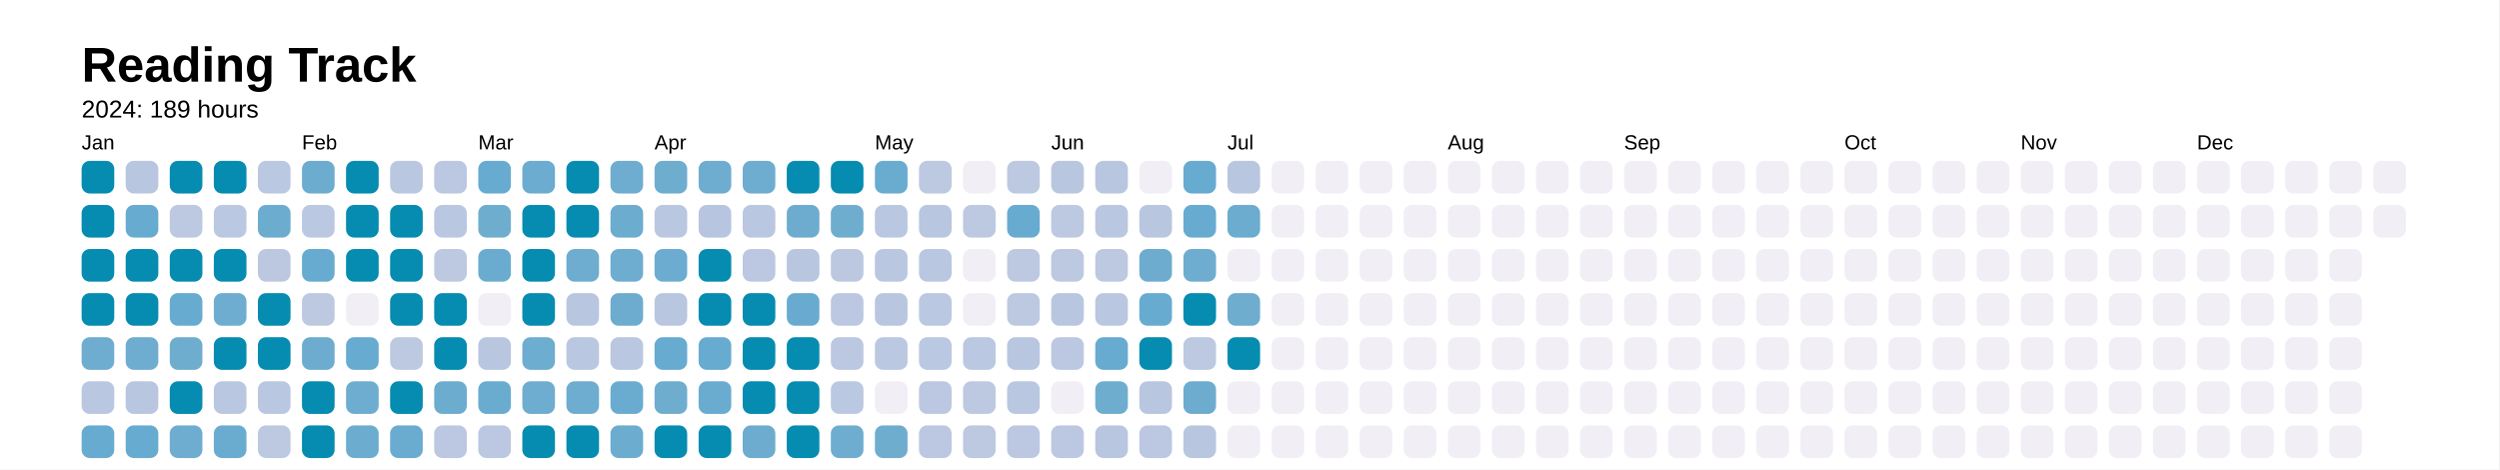
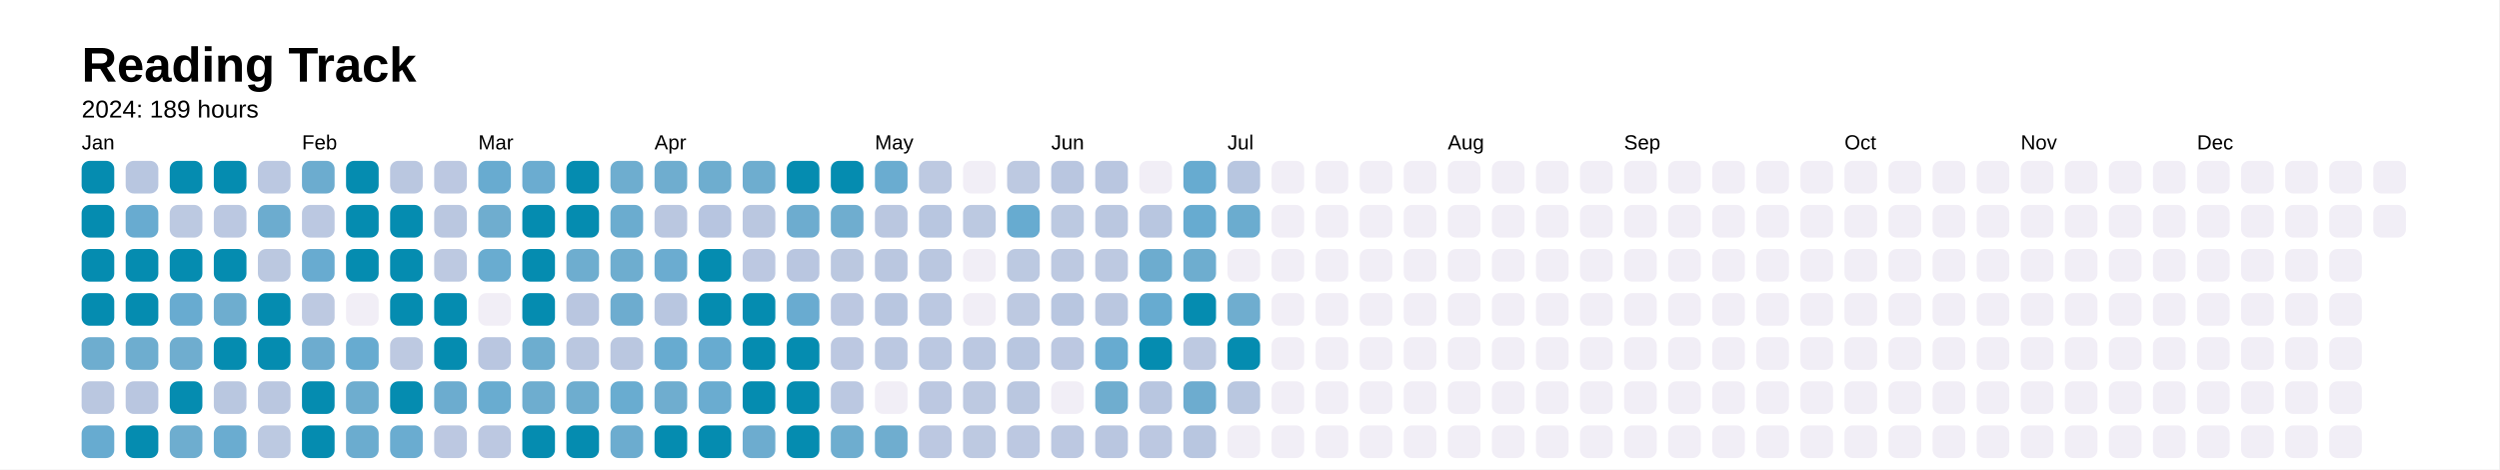
<svg xmlns="http://www.w3.org/2000/svg" baseProfile="full" height="57.5mm" version="1.1" viewBox="0,0,306.2,57.5" width="306.2mm">
  <defs />
  <rect fill="#FFFFFF" height="57.5" width="306.2" x="0" y="0" />
  <text fill="#000000" style="font-size:6px; font-family:Arial; font-weight:bold;" x="10" y="10">Reading Track</text>
  <text fill="#000000" style="font-size:3px; font-family:Arial;" x="10" y="14.4">2024: 189 hours</text>
  <text fill="#000000" style="font-size:2.5px; font-family:Arial" x="10" y="18.3">Jan</text>
  <rect fill="#058cb0" height="4" rx="1" ry="1" width="4" x="10" y="19.7" />
  <rect fill="#058cb0" height="4" rx="1" ry="1" width="4" x="10" y="25.1" />
  <rect fill="#058cb0" height="4" rx="1" ry="1" width="4" x="10" y="30.5" />
  <rect fill="#058cb0" height="4" rx="1" ry="1" width="4" x="10" y="35.9" />
  <rect fill="#6eadcf" height="4" rx="1" ry="1" width="4" x="10" y="41.3" />
  <rect fill="#bac7e0" height="4" rx="1" ry="1" width="4" x="10" y="46.7" />
  <rect fill="#67abd0" height="4" rx="1" ry="1" width="4" x="10" y="52.1" />
  <rect fill="#b8c6e0" height="4" rx="1" ry="1" width="4" x="15.4" y="19.7" />
  <rect fill="#68abd0" height="4" rx="1" ry="1" width="4" x="15.4" y="25.1" />
  <rect fill="#058cb0" height="4" rx="1" ry="1" width="4" x="15.4" y="30.5" />
  <rect fill="#058cb0" height="4" rx="1" ry="1" width="4" x="15.4" y="35.9" />
  <rect fill="#6eadcf" height="4" rx="1" ry="1" width="4" x="15.4" y="41.3" />
  <rect fill="#b9c6e0" height="4" rx="1" ry="1" width="4" x="15.4" y="46.7" />
-   <rect fill="#67abd0" height="4" rx="1" ry="1" width="4" x="15.4" y="52.1" />
+   <rect fill="#058cb0" height="4" rx="1" ry="1" width="4" x="15.4" y="52.1" />
  <rect fill="#058cb0" height="4" rx="1" ry="1" width="4" x="20.8" y="19.7" />
  <rect fill="#bcc9e1" height="4" rx="1" ry="1" width="4" x="20.8" y="25.1" />
  <rect fill="#058cb0" height="4" rx="1" ry="1" width="4" x="20.8" y="30.5" />
  <rect fill="#68abd0" height="4" rx="1" ry="1" width="4" x="20.8" y="35.9" />
  <rect fill="#6fadcf" height="4" rx="1" ry="1" width="4" x="20.8" y="41.3" />
  <rect fill="#058cb0" height="4" rx="1" ry="1" width="4" x="20.8" y="46.7" />
  <rect fill="#6eadcf" height="4" rx="1" ry="1" width="4" x="20.8" y="52.1" />
  <rect fill="#058cb0" height="4" rx="1" ry="1" width="4" x="26.2" y="19.7" />
  <rect fill="#bbc8e1" height="4" rx="1" ry="1" width="4" x="26.2" y="25.1" />
  <rect fill="#058cb0" height="4" rx="1" ry="1" width="4" x="26.2" y="30.5" />
  <rect fill="#6eadcf" height="4" rx="1" ry="1" width="4" x="26.2" y="35.9" />
  <rect fill="#058cb0" height="4" rx="1" ry="1" width="4" x="26.2" y="41.3" />
  <rect fill="#b9c7e0" height="4" rx="1" ry="1" width="4" x="26.2" y="46.7" />
  <rect fill="#6aacd0" height="4" rx="1" ry="1" width="4" x="26.2" y="52.1" />
  <rect fill="#bbc8e1" height="4" rx="1" ry="1" width="4" x="31.6" y="19.7" />
  <rect fill="#6caccf" height="4" rx="1" ry="1" width="4" x="31.6" y="25.1" />
  <rect fill="#bbc8e0" height="4" rx="1" ry="1" width="4" x="31.6" y="30.5" />
  <rect fill="#058cb0" height="4" rx="1" ry="1" width="4" x="31.6" y="35.9" />
  <rect fill="#058cb0" height="4" rx="1" ry="1" width="4" x="31.6" y="41.3" />
  <rect fill="#bac7e0" height="4" rx="1" ry="1" width="4" x="31.6" y="46.7" />
  <rect fill="#bcc9e1" height="4" rx="1" ry="1" width="4" x="31.6" y="52.1" />
  <text fill="#000000" style="font-size:2.5px; font-family:Arial" x="37.0" y="18.3">Feb</text>
  <rect fill="#6caccf" height="4" rx="1" ry="1" width="4" x="37.0" y="19.7" />
  <rect fill="#bbc8e1" height="4" rx="1" ry="1" width="4" x="37.0" y="25.1" />
  <rect fill="#68abd0" height="4" rx="1" ry="1" width="4" x="37.0" y="30.5" />
  <rect fill="#bdc9e1" height="4" rx="1" ry="1" width="4" x="37.0" y="35.9" />
  <rect fill="#6daccf" height="4" rx="1" ry="1" width="4" x="37.0" y="41.3" />
  <rect fill="#058cb0" height="4" rx="1" ry="1" width="4" x="37.0" y="46.7" />
  <rect fill="#058cb0" height="4" rx="1" ry="1" width="4" x="37.0" y="52.1" />
  <rect fill="#058cb0" height="4" rx="1" ry="1" width="4" x="42.4" y="19.7" />
  <rect fill="#058cb0" height="4" rx="1" ry="1" width="4" x="42.4" y="25.1" />
  <rect fill="#058cb0" height="4" rx="1" ry="1" width="4" x="42.4" y="30.5" />
  <rect fill="#f1eef6" height="4" rx="1" ry="1" width="4" x="42.4" y="35.9" />
  <rect fill="#67abd0" height="4" rx="1" ry="1" width="4" x="42.4" y="41.3" />
  <rect fill="#6eadcf" height="4" rx="1" ry="1" width="4" x="42.4" y="46.7" />
  <rect fill="#6baccf" height="4" rx="1" ry="1" width="4" x="42.4" y="52.1" />
  <rect fill="#bac7e0" height="4" rx="1" ry="1" width="4" x="47.8" y="19.7" />
  <rect fill="#058cb0" height="4" rx="1" ry="1" width="4" x="47.8" y="25.1" />
  <rect fill="#058cb0" height="4" rx="1" ry="1" width="4" x="47.8" y="30.5" />
  <rect fill="#058cb0" height="4" rx="1" ry="1" width="4" x="47.8" y="35.9" />
  <rect fill="#bdc9e1" height="4" rx="1" ry="1" width="4" x="47.8" y="41.3" />
  <rect fill="#058cb0" height="4" rx="1" ry="1" width="4" x="47.8" y="46.7" />
  <rect fill="#6aacd0" height="4" rx="1" ry="1" width="4" x="47.8" y="52.1" />
  <rect fill="#bcc8e1" height="4" rx="1" ry="1" width="4" x="53.2" y="19.7" />
  <rect fill="#bac7e0" height="4" rx="1" ry="1" width="4" x="53.2" y="25.1" />
  <rect fill="#bdc9e1" height="4" rx="1" ry="1" width="4" x="53.2" y="30.5" />
  <rect fill="#058cb0" height="4" rx="1" ry="1" width="4" x="53.2" y="35.9" />
  <rect fill="#058cb0" height="4" rx="1" ry="1" width="4" x="53.2" y="41.3" />
  <rect fill="#6caccf" height="4" rx="1" ry="1" width="4" x="53.2" y="46.7" />
  <rect fill="#bcc8e1" height="4" rx="1" ry="1" width="4" x="53.2" y="52.1" />
  <text fill="#000000" style="font-size:2.5px; font-family:Arial" x="58.6" y="18.3">Mar</text>
  <rect fill="#68abd0" height="4" rx="1" ry="1" width="4" x="58.6" y="19.7" />
  <rect fill="#6fadcf" height="4" rx="1" ry="1" width="4" x="58.6" y="25.1" />
  <rect fill="#69acd0" height="4" rx="1" ry="1" width="4" x="58.6" y="30.5" />
  <rect fill="#f1eef6" height="4" rx="1" ry="1" width="4" x="58.6" y="35.9" />
  <rect fill="#b9c6e0" height="4" rx="1" ry="1" width="4" x="58.6" y="41.3" />
  <rect fill="#69acd0" height="4" rx="1" ry="1" width="4" x="58.6" y="46.7" />
  <rect fill="#bcc8e1" height="4" rx="1" ry="1" width="4" x="58.6" y="52.1" />
  <rect fill="#6bacd0" height="4" rx="1" ry="1" width="4" x="64" y="19.7" />
  <rect fill="#058cb0" height="4" rx="1" ry="1" width="4" x="64" y="25.1" />
  <rect fill="#058cb0" height="4" rx="1" ry="1" width="4" x="64" y="30.5" />
  <rect fill="#058cb0" height="4" rx="1" ry="1" width="4" x="64" y="35.9" />
  <rect fill="#6dadcf" height="4" rx="1" ry="1" width="4" x="64" y="41.3" />
  <rect fill="#6eadcf" height="4" rx="1" ry="1" width="4" x="64" y="46.7" />
  <rect fill="#058cb0" height="4" rx="1" ry="1" width="4" x="64" y="52.1" />
  <rect fill="#058cb0" height="4" rx="1" ry="1" width="4" x="69.4" y="19.7" />
  <rect fill="#058cb0" height="4" rx="1" ry="1" width="4" x="69.4" y="25.1" />
  <rect fill="#6eadcf" height="4" rx="1" ry="1" width="4" x="69.4" y="30.5" />
  <rect fill="#b9c6e0" height="4" rx="1" ry="1" width="4" x="69.4" y="35.9" />
  <rect fill="#bac7e0" height="4" rx="1" ry="1" width="4" x="69.4" y="41.3" />
  <rect fill="#6eadcf" height="4" rx="1" ry="1" width="4" x="69.4" y="46.7" />
  <rect fill="#058cb0" height="4" rx="1" ry="1" width="4" x="69.4" y="52.1" />
  <rect fill="#6eadcf" height="4" rx="1" ry="1" width="4" x="74.8" y="19.7" />
  <rect fill="#6baccf" height="4" rx="1" ry="1" width="4" x="74.8" y="25.1" />
  <rect fill="#6eadcf" height="4" rx="1" ry="1" width="4" x="74.8" y="30.5" />
  <rect fill="#6daccf" height="4" rx="1" ry="1" width="4" x="74.8" y="35.9" />
  <rect fill="#bac7e0" height="4" rx="1" ry="1" width="4" x="74.8" y="41.3" />
  <rect fill="#69acd0" height="4" rx="1" ry="1" width="4" x="74.8" y="46.7" />
  <rect fill="#6caccf" height="4" rx="1" ry="1" width="4" x="74.8" y="52.1" />
  <text fill="#000000" style="font-size:2.5px; font-family:Arial" x="80.2" y="18.3">Apr</text>
  <rect fill="#6fadcf" height="4" rx="1" ry="1" width="4" x="80.2" y="19.7" />
  <rect fill="#bac7e0" height="4" rx="1" ry="1" width="4" x="80.2" y="25.1" />
  <rect fill="#6bacd0" height="4" rx="1" ry="1" width="4" x="80.2" y="30.5" />
  <rect fill="#b8c6e0" height="4" rx="1" ry="1" width="4" x="80.2" y="35.9" />
  <rect fill="#67abd0" height="4" rx="1" ry="1" width="4" x="80.2" y="41.3" />
  <rect fill="#6fadcf" height="4" rx="1" ry="1" width="4" x="80.2" y="46.7" />
  <rect fill="#058cb0" height="4" rx="1" ry="1" width="4" x="80.2" y="52.1" />
  <rect fill="#6eadcf" height="4" rx="1" ry="1" width="4" x="85.6" y="19.7" />
  <rect fill="#b7c5e0" height="4" rx="1" ry="1" width="4" x="85.6" y="25.1" />
  <rect fill="#058cb0" height="4" rx="1" ry="1" width="4" x="85.6" y="30.5" />
  <rect fill="#058cb0" height="4" rx="1" ry="1" width="4" x="85.6" y="35.9" />
  <rect fill="#67abd0" height="4" rx="1" ry="1" width="4" x="85.6" y="41.3" />
  <rect fill="#6aacd0" height="4" rx="1" ry="1" width="4" x="85.6" y="46.7" />
  <rect fill="#058cb0" height="4" rx="1" ry="1" width="4" x="85.6" y="52.1" />
  <rect fill="#6eadcf" height="4" rx="1" ry="1" width="4" x="91" y="19.7" />
  <rect fill="#bac7e0" height="4" rx="1" ry="1" width="4" x="91" y="25.1" />
  <rect fill="#bcc8e1" height="4" rx="1" ry="1" width="4" x="91" y="30.5" />
  <rect fill="#058cb0" height="4" rx="1" ry="1" width="4" x="91" y="35.9" />
  <rect fill="#058cb0" height="4" rx="1" ry="1" width="4" x="91" y="41.3" />
  <rect fill="#058cb0" height="4" rx="1" ry="1" width="4" x="91" y="46.7" />
  <rect fill="#6daccf" height="4" rx="1" ry="1" width="4" x="91" y="52.1" />
  <rect fill="#058cb0" height="4" rx="1" ry="1" width="4" x="96.4" y="19.7" />
  <rect fill="#6daccf" height="4" rx="1" ry="1" width="4" x="96.4" y="25.1" />
  <rect fill="#b9c6e0" height="4" rx="1" ry="1" width="4" x="96.4" y="30.5" />
  <rect fill="#69abd0" height="4" rx="1" ry="1" width="4" x="96.4" y="35.9" />
  <rect fill="#058cb0" height="4" rx="1" ry="1" width="4" x="96.4" y="41.3" />
  <rect fill="#058cb0" height="4" rx="1" ry="1" width="4" x="96.4" y="46.7" />
  <rect fill="#058cb0" height="4" rx="1" ry="1" width="4" x="96.4" y="52.1" />
  <rect fill="#058cb0" height="4" rx="1" ry="1" width="4" x="101.8" y="19.7" />
  <rect fill="#6fadcf" height="4" rx="1" ry="1" width="4" x="101.8" y="25.1" />
  <rect fill="#bbc8e0" height="4" rx="1" ry="1" width="4" x="101.8" y="30.5" />
  <rect fill="#bcc8e1" height="4" rx="1" ry="1" width="4" x="101.8" y="35.9" />
  <rect fill="#bcc8e1" height="4" rx="1" ry="1" width="4" x="101.8" y="41.3" />
  <rect fill="#bbc8e1" height="4" rx="1" ry="1" width="4" x="101.8" y="46.7" />
  <rect fill="#6eadcf" height="4" rx="1" ry="1" width="4" x="101.8" y="52.1" />
  <text fill="#000000" style="font-size:2.5px; font-family:Arial" x="107.2" y="18.3">May</text>
  <rect fill="#6aacd0" height="4" rx="1" ry="1" width="4" x="107.2" y="19.7" />
  <rect fill="#bac7e0" height="4" rx="1" ry="1" width="4" x="107.2" y="25.1" />
  <rect fill="#bac7e0" height="4" rx="1" ry="1" width="4" x="107.2" y="30.5" />
  <rect fill="#b8c6e0" height="4" rx="1" ry="1" width="4" x="107.2" y="35.9" />
  <rect fill="#bbc8e1" height="4" rx="1" ry="1" width="4" x="107.2" y="41.3" />
  <rect fill="#f1eef6" height="4" rx="1" ry="1" width="4" x="107.2" y="46.7" />
  <rect fill="#6fadcf" height="4" rx="1" ry="1" width="4" x="107.2" y="52.1" />
  <rect fill="#bdc9e1" height="4" rx="1" ry="1" width="4" x="112.6" y="19.7" />
  <rect fill="#b8c6e0" height="4" rx="1" ry="1" width="4" x="112.6" y="25.1" />
  <rect fill="#bac7e0" height="4" rx="1" ry="1" width="4" x="112.6" y="30.5" />
  <rect fill="#bbc8e1" height="4" rx="1" ry="1" width="4" x="112.6" y="35.9" />
  <rect fill="#bbc8e1" height="4" rx="1" ry="1" width="4" x="112.6" y="41.3" />
  <rect fill="#bcc8e1" height="4" rx="1" ry="1" width="4" x="112.6" y="46.7" />
  <rect fill="#bcc8e1" height="4" rx="1" ry="1" width="4" x="112.6" y="52.1" />
  <rect fill="#f1eef6" height="4" rx="1" ry="1" width="4" x="118" y="19.7" />
  <rect fill="#bcc9e1" height="4" rx="1" ry="1" width="4" x="118" y="25.1" />
  <rect fill="#f1eef6" height="4" rx="1" ry="1" width="4" x="118" y="30.5" />
  <rect fill="#f1eef6" height="4" rx="1" ry="1" width="4" x="118" y="35.9" />
  <rect fill="#bbc8e1" height="4" rx="1" ry="1" width="4" x="118" y="41.3" />
  <rect fill="#bdc9e1" height="4" rx="1" ry="1" width="4" x="118" y="46.7" />
  <rect fill="#bdc9e1" height="4" rx="1" ry="1" width="4" x="118" y="52.1" />
  <rect fill="#bdc9e1" height="4" rx="1" ry="1" width="4" x="123.4" y="19.7" />
  <rect fill="#67abd0" height="4" rx="1" ry="1" width="4" x="123.4" y="25.1" />
  <rect fill="#bcc9e1" height="4" rx="1" ry="1" width="4" x="123.4" y="30.5" />
  <rect fill="#bdc9e1" height="4" rx="1" ry="1" width="4" x="123.4" y="35.9" />
  <rect fill="#b8c6e0" height="4" rx="1" ry="1" width="4" x="123.4" y="41.3" />
  <rect fill="#bac7e0" height="4" rx="1" ry="1" width="4" x="123.4" y="46.7" />
  <rect fill="#bcc8e1" height="4" rx="1" ry="1" width="4" x="123.4" y="52.1" />
  <text fill="#000000" style="font-size:2.5px; font-family:Arial" x="128.8" y="18.3">Jun</text>
  <rect fill="#b9c6e0" height="4" rx="1" ry="1" width="4" x="128.8" y="19.7" />
  <rect fill="#bcc9e1" height="4" rx="1" ry="1" width="4" x="128.8" y="25.1" />
  <rect fill="#bdc9e1" height="4" rx="1" ry="1" width="4" x="128.8" y="30.5" />
  <rect fill="#b8c6e0" height="4" rx="1" ry="1" width="4" x="128.8" y="35.9" />
  <rect fill="#bcc8e1" height="4" rx="1" ry="1" width="4" x="128.8" y="41.3" />
  <rect fill="#f1eef6" height="4" rx="1" ry="1" width="4" x="128.8" y="46.7" />
  <rect fill="#bcc8e1" height="4" rx="1" ry="1" width="4" x="128.8" y="52.1" />
  <rect fill="#b9c6e0" height="4" rx="1" ry="1" width="4" x="134.2" y="19.7" />
  <rect fill="#bac7e0" height="4" rx="1" ry="1" width="4" x="134.2" y="25.1" />
  <rect fill="#bdc9e1" height="4" rx="1" ry="1" width="4" x="134.2" y="30.5" />
  <rect fill="#bac7e0" height="4" rx="1" ry="1" width="4" x="134.2" y="35.9" />
  <rect fill="#67abd0" height="4" rx="1" ry="1" width="4" x="134.2" y="41.3" />
  <rect fill="#6fadcf" height="4" rx="1" ry="1" width="4" x="134.2" y="46.7" />
  <rect fill="#b9c6e0" height="4" rx="1" ry="1" width="4" x="134.2" y="52.1" />
  <rect fill="#f1eef6" height="4" rx="1" ry="1" width="4" x="139.6" y="19.7" />
  <rect fill="#b8c6e0" height="4" rx="1" ry="1" width="4" x="139.6" y="25.1" />
  <rect fill="#6daccf" height="4" rx="1" ry="1" width="4" x="139.6" y="30.5" />
  <rect fill="#67abd0" height="4" rx="1" ry="1" width="4" x="139.6" y="35.9" />
  <rect fill="#058cb0" height="4" rx="1" ry="1" width="4" x="139.6" y="41.3" />
  <rect fill="#b8c6e0" height="4" rx="1" ry="1" width="4" x="139.6" y="46.7" />
  <rect fill="#bcc8e1" height="4" rx="1" ry="1" width="4" x="139.6" y="52.1" />
  <rect fill="#67abd0" height="4" rx="1" ry="1" width="4" x="145" y="19.7" />
  <rect fill="#67abd0" height="4" rx="1" ry="1" width="4" x="145" y="25.1" />
  <rect fill="#6eadcf" height="4" rx="1" ry="1" width="4" x="145" y="30.5" />
  <rect fill="#058cb0" height="4" rx="1" ry="1" width="4" x="145" y="35.9" />
  <rect fill="#bdc9e1" height="4" rx="1" ry="1" width="4" x="145" y="41.3" />
  <rect fill="#6daccf" height="4" rx="1" ry="1" width="4" x="145" y="46.7" />
  <rect fill="#b8c6e0" height="4" rx="1" ry="1" width="4" x="145" y="52.1" />
  <text fill="#000000" style="font-size:2.5px; font-family:Arial" x="150.4" y="18.3">Jul</text>
  <rect fill="#b8c6e0" height="4" rx="1" ry="1" width="4" x="150.4" y="19.7" />
  <rect fill="#6baccf" height="4" rx="1" ry="1" width="4" x="150.4" y="25.1" />
  <rect fill="#f1eef6" height="4" rx="1" ry="1" width="4" x="150.4" y="30.5" />
  <rect fill="#6fadcf" height="4" rx="1" ry="1" width="4" x="150.4" y="35.9" />
  <rect fill="#058cb0" height="4" rx="1" ry="1" width="4" x="150.4" y="41.3" />
-   <rect fill="#f1eef6" height="4" rx="1" ry="1" width="4" x="150.4" y="46.7" />
+   <rect fill="#b9c7e0" height="4" rx="1" ry="1" width="4" x="150.4" y="46.7" />
  <rect fill="#f1eef6" height="4" rx="1" ry="1" width="4" x="150.4" y="52.1" />
  <rect fill="#f1eef6" height="4" rx="1" ry="1" width="4" x="155.8" y="19.7" />
  <rect fill="#f1eef6" height="4" rx="1" ry="1" width="4" x="155.8" y="25.1" />
  <rect fill="#f1eef6" height="4" rx="1" ry="1" width="4" x="155.8" y="30.5" />
  <rect fill="#f1eef6" height="4" rx="1" ry="1" width="4" x="155.8" y="35.9" />
  <rect fill="#f1eef6" height="4" rx="1" ry="1" width="4" x="155.8" y="41.3" />
  <rect fill="#f1eef6" height="4" rx="1" ry="1" width="4" x="155.8" y="46.7" />
  <rect fill="#f1eef6" height="4" rx="1" ry="1" width="4" x="155.8" y="52.1" />
  <rect fill="#f1eef6" height="4" rx="1" ry="1" width="4" x="161.2" y="19.7" />
  <rect fill="#f1eef6" height="4" rx="1" ry="1" width="4" x="161.2" y="25.1" />
  <rect fill="#f1eef6" height="4" rx="1" ry="1" width="4" x="161.2" y="30.5" />
  <rect fill="#f1eef6" height="4" rx="1" ry="1" width="4" x="161.2" y="35.9" />
  <rect fill="#f1eef6" height="4" rx="1" ry="1" width="4" x="161.2" y="41.3" />
  <rect fill="#f1eef6" height="4" rx="1" ry="1" width="4" x="161.2" y="46.7" />
  <rect fill="#f1eef6" height="4" rx="1" ry="1" width="4" x="161.2" y="52.1" />
  <rect fill="#f1eef6" height="4" rx="1" ry="1" width="4" x="166.6" y="19.7" />
  <rect fill="#f1eef6" height="4" rx="1" ry="1" width="4" x="166.6" y="25.1" />
  <rect fill="#f1eef6" height="4" rx="1" ry="1" width="4" x="166.6" y="30.5" />
  <rect fill="#f1eef6" height="4" rx="1" ry="1" width="4" x="166.6" y="35.9" />
  <rect fill="#f1eef6" height="4" rx="1" ry="1" width="4" x="166.6" y="41.3" />
  <rect fill="#f1eef6" height="4" rx="1" ry="1" width="4" x="166.6" y="46.7" />
  <rect fill="#f1eef6" height="4" rx="1" ry="1" width="4" x="166.6" y="52.1" />
  <rect fill="#f1eef6" height="4" rx="1" ry="1" width="4" x="172" y="19.7" />
  <rect fill="#f1eef6" height="4" rx="1" ry="1" width="4" x="172" y="25.1" />
  <rect fill="#f1eef6" height="4" rx="1" ry="1" width="4" x="172" y="30.5" />
  <rect fill="#f1eef6" height="4" rx="1" ry="1" width="4" x="172" y="35.9" />
  <rect fill="#f1eef6" height="4" rx="1" ry="1" width="4" x="172" y="41.3" />
  <rect fill="#f1eef6" height="4" rx="1" ry="1" width="4" x="172" y="46.7" />
  <rect fill="#f1eef6" height="4" rx="1" ry="1" width="4" x="172" y="52.1" />
  <text fill="#000000" style="font-size:2.5px; font-family:Arial" x="177.4" y="18.3">Aug</text>
  <rect fill="#f1eef6" height="4" rx="1" ry="1" width="4" x="177.4" y="19.7" />
  <rect fill="#f1eef6" height="4" rx="1" ry="1" width="4" x="177.4" y="25.1" />
  <rect fill="#f1eef6" height="4" rx="1" ry="1" width="4" x="177.4" y="30.5" />
  <rect fill="#f1eef6" height="4" rx="1" ry="1" width="4" x="177.4" y="35.9" />
  <rect fill="#f1eef6" height="4" rx="1" ry="1" width="4" x="177.4" y="41.3" />
  <rect fill="#f1eef6" height="4" rx="1" ry="1" width="4" x="177.4" y="46.7" />
  <rect fill="#f1eef6" height="4" rx="1" ry="1" width="4" x="177.4" y="52.1" />
  <rect fill="#f1eef6" height="4" rx="1" ry="1" width="4" x="182.8" y="19.7" />
  <rect fill="#f1eef6" height="4" rx="1" ry="1" width="4" x="182.8" y="25.1" />
  <rect fill="#f1eef6" height="4" rx="1" ry="1" width="4" x="182.8" y="30.5" />
  <rect fill="#f1eef6" height="4" rx="1" ry="1" width="4" x="182.8" y="35.9" />
  <rect fill="#f1eef6" height="4" rx="1" ry="1" width="4" x="182.8" y="41.3" />
  <rect fill="#f1eef6" height="4" rx="1" ry="1" width="4" x="182.8" y="46.7" />
  <rect fill="#f1eef6" height="4" rx="1" ry="1" width="4" x="182.8" y="52.1" />
  <rect fill="#f1eef6" height="4" rx="1" ry="1" width="4" x="188.2" y="19.7" />
  <rect fill="#f1eef6" height="4" rx="1" ry="1" width="4" x="188.2" y="25.1" />
  <rect fill="#f1eef6" height="4" rx="1" ry="1" width="4" x="188.2" y="30.5" />
  <rect fill="#f1eef6" height="4" rx="1" ry="1" width="4" x="188.2" y="35.9" />
  <rect fill="#f1eef6" height="4" rx="1" ry="1" width="4" x="188.2" y="41.3" />
  <rect fill="#f1eef6" height="4" rx="1" ry="1" width="4" x="188.2" y="46.7" />
  <rect fill="#f1eef6" height="4" rx="1" ry="1" width="4" x="188.2" y="52.1" />
  <rect fill="#f1eef6" height="4" rx="1" ry="1" width="4" x="193.6" y="19.7" />
  <rect fill="#f1eef6" height="4" rx="1" ry="1" width="4" x="193.6" y="25.1" />
  <rect fill="#f1eef6" height="4" rx="1" ry="1" width="4" x="193.6" y="30.5" />
  <rect fill="#f1eef6" height="4" rx="1" ry="1" width="4" x="193.6" y="35.9" />
  <rect fill="#f1eef6" height="4" rx="1" ry="1" width="4" x="193.6" y="41.3" />
  <rect fill="#f1eef6" height="4" rx="1" ry="1" width="4" x="193.6" y="46.7" />
  <rect fill="#f1eef6" height="4" rx="1" ry="1" width="4" x="193.6" y="52.1" />
  <text fill="#000000" style="font-size:2.5px; font-family:Arial" x="199" y="18.3">Sep</text>
  <rect fill="#f1eef6" height="4" rx="1" ry="1" width="4" x="199" y="19.7" />
  <rect fill="#f1eef6" height="4" rx="1" ry="1" width="4" x="199" y="25.1" />
  <rect fill="#f1eef6" height="4" rx="1" ry="1" width="4" x="199" y="30.5" />
  <rect fill="#f1eef6" height="4" rx="1" ry="1" width="4" x="199" y="35.9" />
  <rect fill="#f1eef6" height="4" rx="1" ry="1" width="4" x="199" y="41.3" />
  <rect fill="#f1eef6" height="4" rx="1" ry="1" width="4" x="199" y="46.7" />
  <rect fill="#f1eef6" height="4" rx="1" ry="1" width="4" x="199" y="52.1" />
  <rect fill="#f1eef6" height="4" rx="1" ry="1" width="4" x="204.4" y="19.7" />
  <rect fill="#f1eef6" height="4" rx="1" ry="1" width="4" x="204.4" y="25.1" />
  <rect fill="#f1eef6" height="4" rx="1" ry="1" width="4" x="204.4" y="30.5" />
  <rect fill="#f1eef6" height="4" rx="1" ry="1" width="4" x="204.4" y="35.9" />
  <rect fill="#f1eef6" height="4" rx="1" ry="1" width="4" x="204.4" y="41.3" />
  <rect fill="#f1eef6" height="4" rx="1" ry="1" width="4" x="204.4" y="46.7" />
  <rect fill="#f1eef6" height="4" rx="1" ry="1" width="4" x="204.4" y="52.1" />
  <rect fill="#f1eef6" height="4" rx="1" ry="1" width="4" x="209.8" y="19.7" />
  <rect fill="#f1eef6" height="4" rx="1" ry="1" width="4" x="209.8" y="25.1" />
  <rect fill="#f1eef6" height="4" rx="1" ry="1" width="4" x="209.8" y="30.5" />
  <rect fill="#f1eef6" height="4" rx="1" ry="1" width="4" x="209.8" y="35.9" />
  <rect fill="#f1eef6" height="4" rx="1" ry="1" width="4" x="209.8" y="41.3" />
  <rect fill="#f1eef6" height="4" rx="1" ry="1" width="4" x="209.8" y="46.7" />
  <rect fill="#f1eef6" height="4" rx="1" ry="1" width="4" x="209.8" y="52.1" />
  <rect fill="#f1eef6" height="4" rx="1" ry="1" width="4" x="215.2" y="19.7" />
  <rect fill="#f1eef6" height="4" rx="1" ry="1" width="4" x="215.2" y="25.1" />
  <rect fill="#f1eef6" height="4" rx="1" ry="1" width="4" x="215.2" y="30.5" />
  <rect fill="#f1eef6" height="4" rx="1" ry="1" width="4" x="215.2" y="35.9" />
  <rect fill="#f1eef6" height="4" rx="1" ry="1" width="4" x="215.2" y="41.3" />
  <rect fill="#f1eef6" height="4" rx="1" ry="1" width="4" x="215.2" y="46.7" />
  <rect fill="#f1eef6" height="4" rx="1" ry="1" width="4" x="215.2" y="52.1" />
  <rect fill="#f1eef6" height="4" rx="1" ry="1" width="4" x="220.6" y="19.7" />
  <rect fill="#f1eef6" height="4" rx="1" ry="1" width="4" x="220.6" y="25.1" />
  <rect fill="#f1eef6" height="4" rx="1" ry="1" width="4" x="220.6" y="30.5" />
  <rect fill="#f1eef6" height="4" rx="1" ry="1" width="4" x="220.6" y="35.9" />
  <rect fill="#f1eef6" height="4" rx="1" ry="1" width="4" x="220.6" y="41.3" />
  <rect fill="#f1eef6" height="4" rx="1" ry="1" width="4" x="220.6" y="46.7" />
  <rect fill="#f1eef6" height="4" rx="1" ry="1" width="4" x="220.6" y="52.1" />
  <text fill="#000000" style="font-size:2.5px; font-family:Arial" x="226" y="18.3">Oct</text>
  <rect fill="#f1eef6" height="4" rx="1" ry="1" width="4" x="226" y="19.7" />
  <rect fill="#f1eef6" height="4" rx="1" ry="1" width="4" x="226" y="25.1" />
  <rect fill="#f1eef6" height="4" rx="1" ry="1" width="4" x="226" y="30.5" />
  <rect fill="#f1eef6" height="4" rx="1" ry="1" width="4" x="226" y="35.9" />
  <rect fill="#f1eef6" height="4" rx="1" ry="1" width="4" x="226" y="41.3" />
  <rect fill="#f1eef6" height="4" rx="1" ry="1" width="4" x="226" y="46.7" />
  <rect fill="#f1eef6" height="4" rx="1" ry="1" width="4" x="226" y="52.1" />
  <rect fill="#f1eef6" height="4" rx="1" ry="1" width="4" x="231.4" y="19.7" />
  <rect fill="#f1eef6" height="4" rx="1" ry="1" width="4" x="231.4" y="25.1" />
  <rect fill="#f1eef6" height="4" rx="1" ry="1" width="4" x="231.4" y="30.5" />
  <rect fill="#f1eef6" height="4" rx="1" ry="1" width="4" x="231.4" y="35.9" />
  <rect fill="#f1eef6" height="4" rx="1" ry="1" width="4" x="231.4" y="41.3" />
  <rect fill="#f1eef6" height="4" rx="1" ry="1" width="4" x="231.4" y="46.7" />
  <rect fill="#f1eef6" height="4" rx="1" ry="1" width="4" x="231.4" y="52.1" />
  <rect fill="#f1eef6" height="4" rx="1" ry="1" width="4" x="236.8" y="19.7" />
  <rect fill="#f1eef6" height="4" rx="1" ry="1" width="4" x="236.8" y="25.1" />
  <rect fill="#f1eef6" height="4" rx="1" ry="1" width="4" x="236.8" y="30.5" />
  <rect fill="#f1eef6" height="4" rx="1" ry="1" width="4" x="236.8" y="35.9" />
  <rect fill="#f1eef6" height="4" rx="1" ry="1" width="4" x="236.8" y="41.3" />
  <rect fill="#f1eef6" height="4" rx="1" ry="1" width="4" x="236.8" y="46.7" />
  <rect fill="#f1eef6" height="4" rx="1" ry="1" width="4" x="236.8" y="52.1" />
  <rect fill="#f1eef6" height="4" rx="1" ry="1" width="4" x="242.2" y="19.7" />
  <rect fill="#f1eef6" height="4" rx="1" ry="1" width="4" x="242.2" y="25.1" />
  <rect fill="#f1eef6" height="4" rx="1" ry="1" width="4" x="242.2" y="30.5" />
  <rect fill="#f1eef6" height="4" rx="1" ry="1" width="4" x="242.2" y="35.9" />
  <rect fill="#f1eef6" height="4" rx="1" ry="1" width="4" x="242.2" y="41.3" />
  <rect fill="#f1eef6" height="4" rx="1" ry="1" width="4" x="242.2" y="46.7" />
  <rect fill="#f1eef6" height="4" rx="1" ry="1" width="4" x="242.2" y="52.1" />
  <text fill="#000000" style="font-size:2.5px; font-family:Arial" x="247.6" y="18.3">Nov</text>
  <rect fill="#f1eef6" height="4" rx="1" ry="1" width="4" x="247.6" y="19.7" />
  <rect fill="#f1eef6" height="4" rx="1" ry="1" width="4" x="247.6" y="25.1" />
  <rect fill="#f1eef6" height="4" rx="1" ry="1" width="4" x="247.6" y="30.5" />
  <rect fill="#f1eef6" height="4" rx="1" ry="1" width="4" x="247.6" y="35.9" />
  <rect fill="#f1eef6" height="4" rx="1" ry="1" width="4" x="247.6" y="41.3" />
  <rect fill="#f1eef6" height="4" rx="1" ry="1" width="4" x="247.6" y="46.7" />
  <rect fill="#f1eef6" height="4" rx="1" ry="1" width="4" x="247.6" y="52.1" />
  <rect fill="#f1eef6" height="4" rx="1" ry="1" width="4" x="253" y="19.7" />
  <rect fill="#f1eef6" height="4" rx="1" ry="1" width="4" x="253" y="25.1" />
  <rect fill="#f1eef6" height="4" rx="1" ry="1" width="4" x="253" y="30.5" />
  <rect fill="#f1eef6" height="4" rx="1" ry="1" width="4" x="253" y="35.9" />
  <rect fill="#f1eef6" height="4" rx="1" ry="1" width="4" x="253" y="41.3" />
  <rect fill="#f1eef6" height="4" rx="1" ry="1" width="4" x="253" y="46.7" />
  <rect fill="#f1eef6" height="4" rx="1" ry="1" width="4" x="253" y="52.1" />
  <rect fill="#f1eef6" height="4" rx="1" ry="1" width="4" x="258.4" y="19.7" />
  <rect fill="#f1eef6" height="4" rx="1" ry="1" width="4" x="258.4" y="25.1" />
  <rect fill="#f1eef6" height="4" rx="1" ry="1" width="4" x="258.4" y="30.5" />
  <rect fill="#f1eef6" height="4" rx="1" ry="1" width="4" x="258.4" y="35.9" />
  <rect fill="#f1eef6" height="4" rx="1" ry="1" width="4" x="258.4" y="41.3" />
  <rect fill="#f1eef6" height="4" rx="1" ry="1" width="4" x="258.4" y="46.7" />
  <rect fill="#f1eef6" height="4" rx="1" ry="1" width="4" x="258.4" y="52.1" />
  <rect fill="#f1eef6" height="4" rx="1" ry="1" width="4" x="263.8" y="19.7" />
  <rect fill="#f1eef6" height="4" rx="1" ry="1" width="4" x="263.8" y="25.1" />
  <rect fill="#f1eef6" height="4" rx="1" ry="1" width="4" x="263.8" y="30.5" />
  <rect fill="#f1eef6" height="4" rx="1" ry="1" width="4" x="263.8" y="35.9" />
  <rect fill="#f1eef6" height="4" rx="1" ry="1" width="4" x="263.8" y="41.3" />
  <rect fill="#f1eef6" height="4" rx="1" ry="1" width="4" x="263.8" y="46.7" />
  <rect fill="#f1eef6" height="4" rx="1" ry="1" width="4" x="263.8" y="52.1" />
  <text fill="#000000" style="font-size:2.5px; font-family:Arial" x="269.2" y="18.3">Dec</text>
  <rect fill="#f1eef6" height="4" rx="1" ry="1" width="4" x="269.2" y="19.7" />
  <rect fill="#f1eef6" height="4" rx="1" ry="1" width="4" x="269.2" y="25.1" />
  <rect fill="#f1eef6" height="4" rx="1" ry="1" width="4" x="269.2" y="30.5" />
  <rect fill="#f1eef6" height="4" rx="1" ry="1" width="4" x="269.2" y="35.9" />
  <rect fill="#f1eef6" height="4" rx="1" ry="1" width="4" x="269.2" y="41.3" />
  <rect fill="#f1eef6" height="4" rx="1" ry="1" width="4" x="269.2" y="46.7" />
  <rect fill="#f1eef6" height="4" rx="1" ry="1" width="4" x="269.2" y="52.1" />
  <rect fill="#f1eef6" height="4" rx="1" ry="1" width="4" x="274.6" y="19.7" />
  <rect fill="#f1eef6" height="4" rx="1" ry="1" width="4" x="274.6" y="25.1" />
  <rect fill="#f1eef6" height="4" rx="1" ry="1" width="4" x="274.6" y="30.5" />
  <rect fill="#f1eef6" height="4" rx="1" ry="1" width="4" x="274.6" y="35.9" />
  <rect fill="#f1eef6" height="4" rx="1" ry="1" width="4" x="274.6" y="41.3" />
  <rect fill="#f1eef6" height="4" rx="1" ry="1" width="4" x="274.6" y="46.7" />
  <rect fill="#f1eef6" height="4" rx="1" ry="1" width="4" x="274.6" y="52.1" />
  <rect fill="#f1eef6" height="4" rx="1" ry="1" width="4" x="280" y="19.7" />
  <rect fill="#f1eef6" height="4" rx="1" ry="1" width="4" x="280" y="25.1" />
  <rect fill="#f1eef6" height="4" rx="1" ry="1" width="4" x="280" y="30.5" />
  <rect fill="#f1eef6" height="4" rx="1" ry="1" width="4" x="280" y="35.9" />
  <rect fill="#f1eef6" height="4" rx="1" ry="1" width="4" x="280" y="41.3" />
  <rect fill="#f1eef6" height="4" rx="1" ry="1" width="4" x="280" y="46.7" />
  <rect fill="#f1eef6" height="4" rx="1" ry="1" width="4" x="280" y="52.1" />
  <rect fill="#f1eef6" height="4" rx="1" ry="1" width="4" x="285.4" y="19.7" />
  <rect fill="#f1eef6" height="4" rx="1" ry="1" width="4" x="285.4" y="25.1" />
  <rect fill="#f1eef6" height="4" rx="1" ry="1" width="4" x="285.4" y="30.5" />
  <rect fill="#f1eef6" height="4" rx="1" ry="1" width="4" x="285.4" y="35.9" />
  <rect fill="#f1eef6" height="4" rx="1" ry="1" width="4" x="285.4" y="41.3" />
  <rect fill="#f1eef6" height="4" rx="1" ry="1" width="4" x="285.4" y="46.7" />
  <rect fill="#f1eef6" height="4" rx="1" ry="1" width="4" x="285.4" y="52.1" />
  <rect fill="#f1eef6" height="4" rx="1" ry="1" width="4" x="290.8" y="19.7" />
  <rect fill="#f1eef6" height="4" rx="1" ry="1" width="4" x="290.8" y="25.1" />
</svg>
